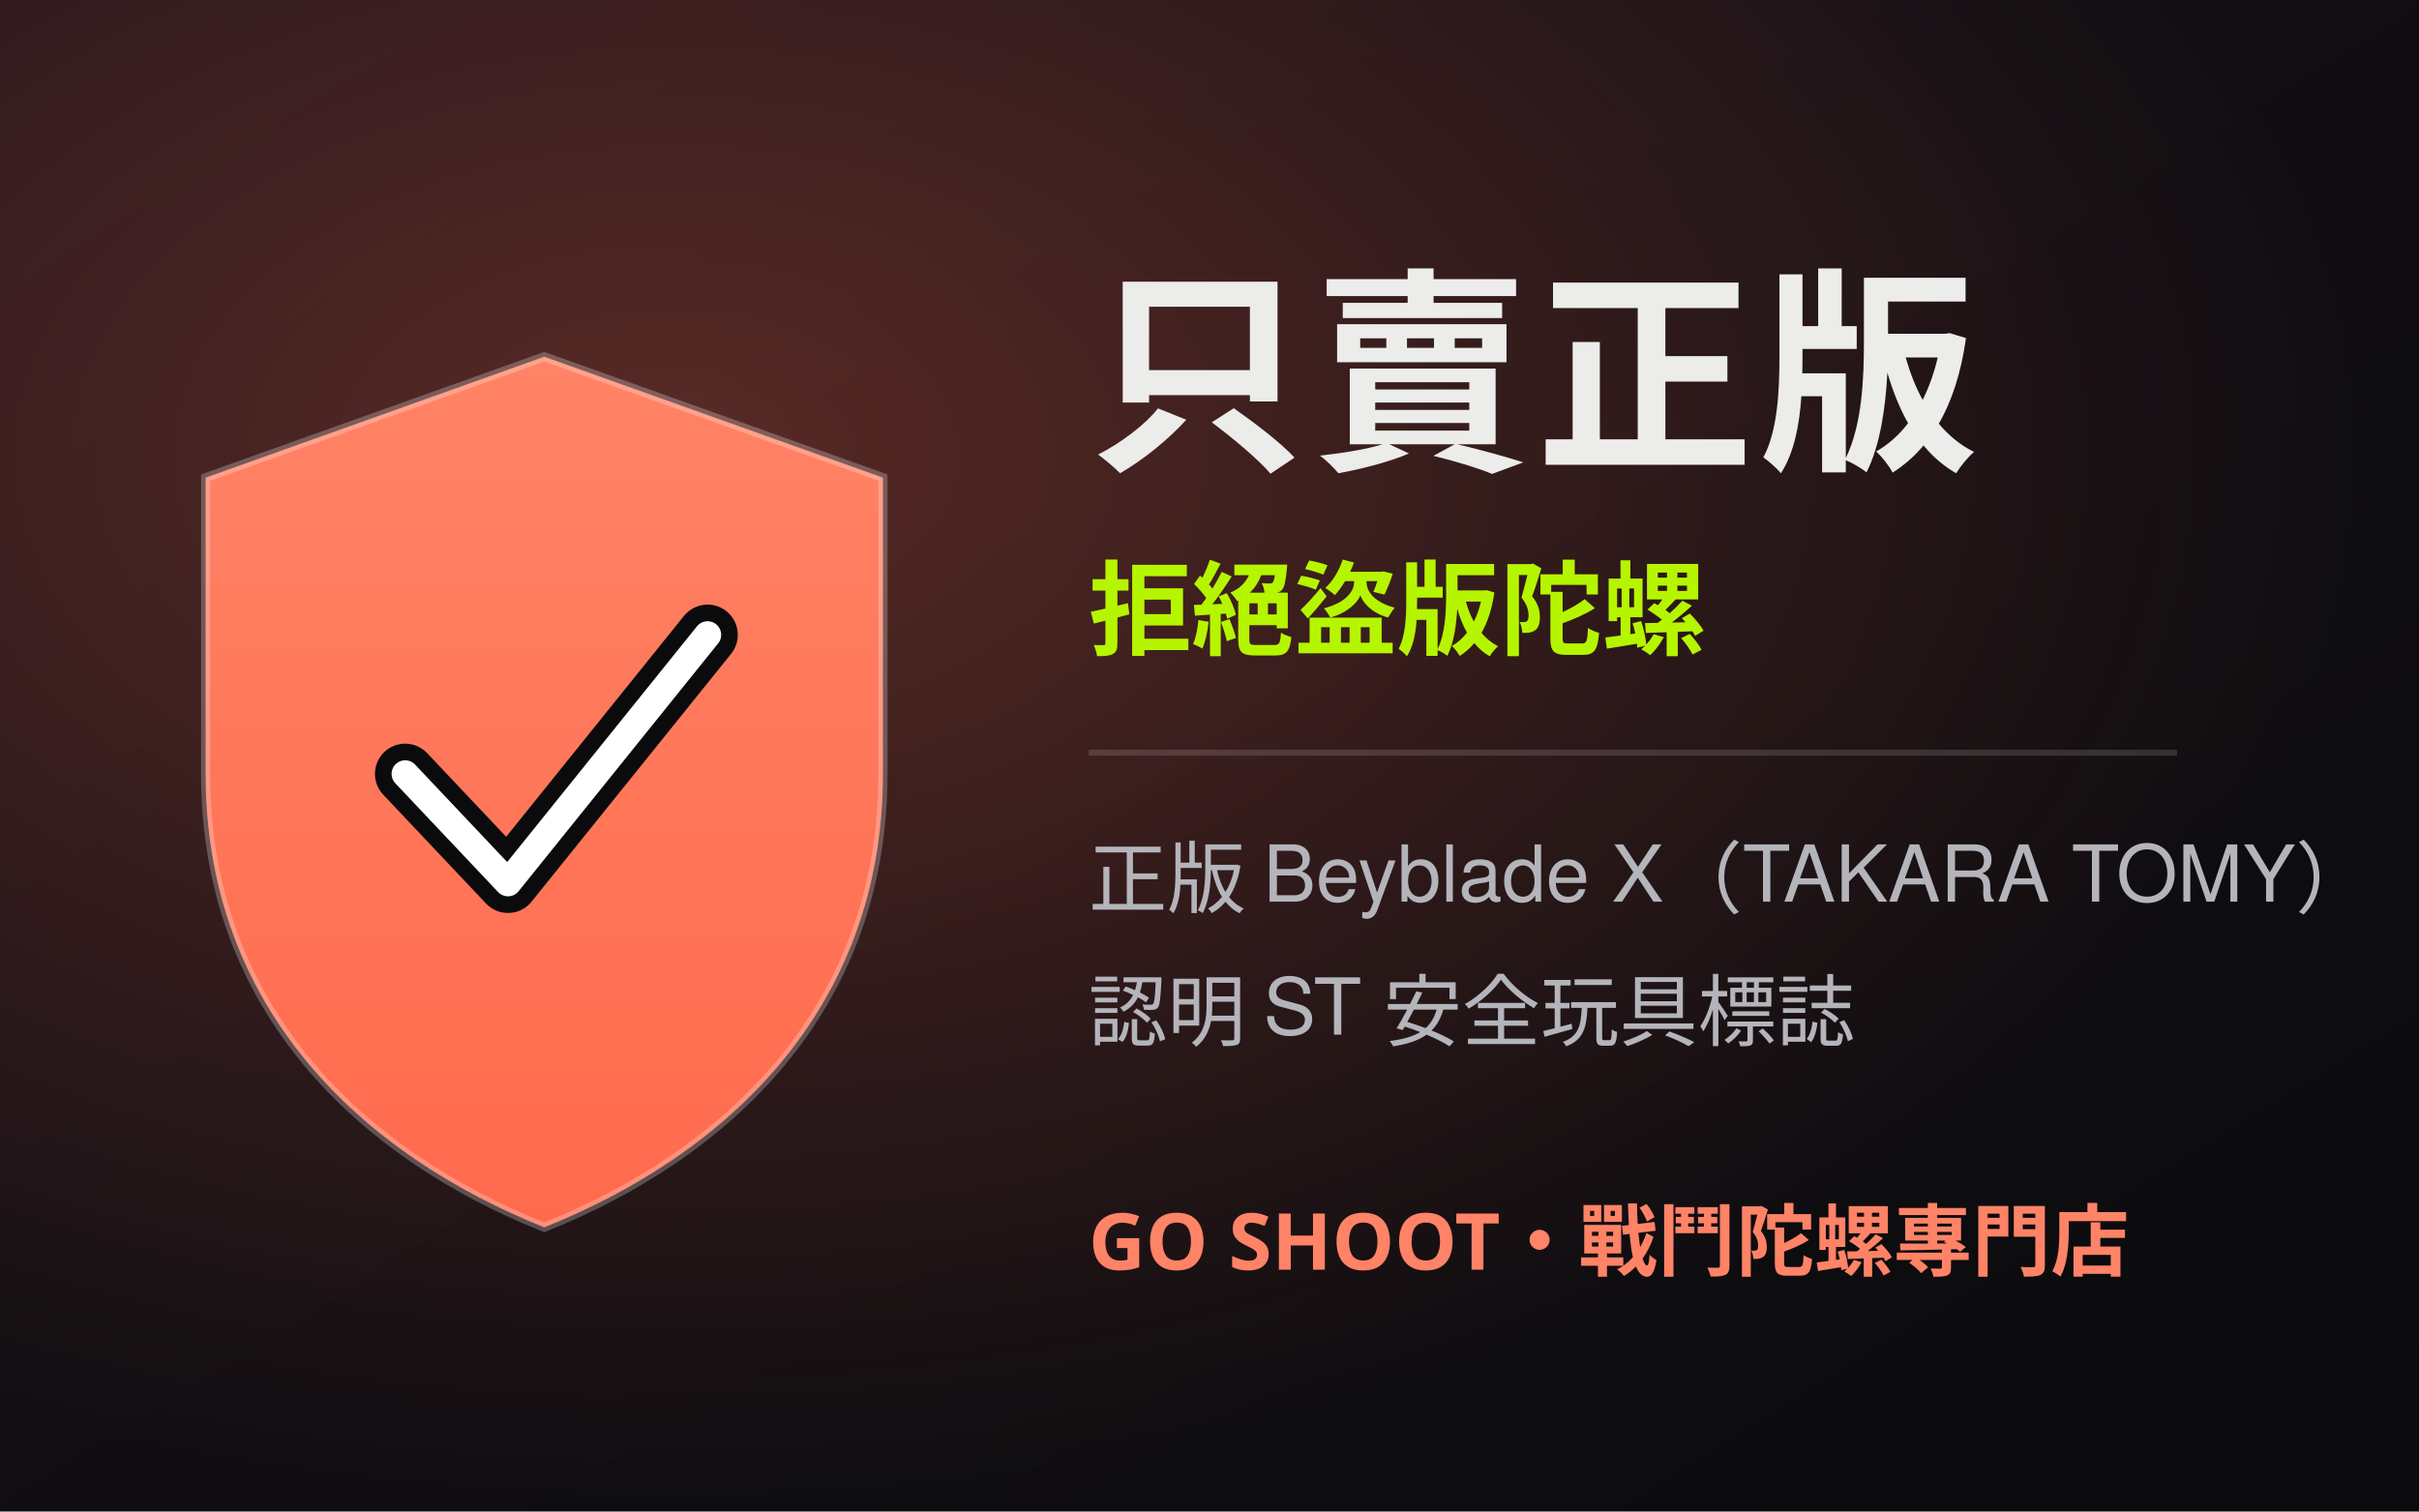
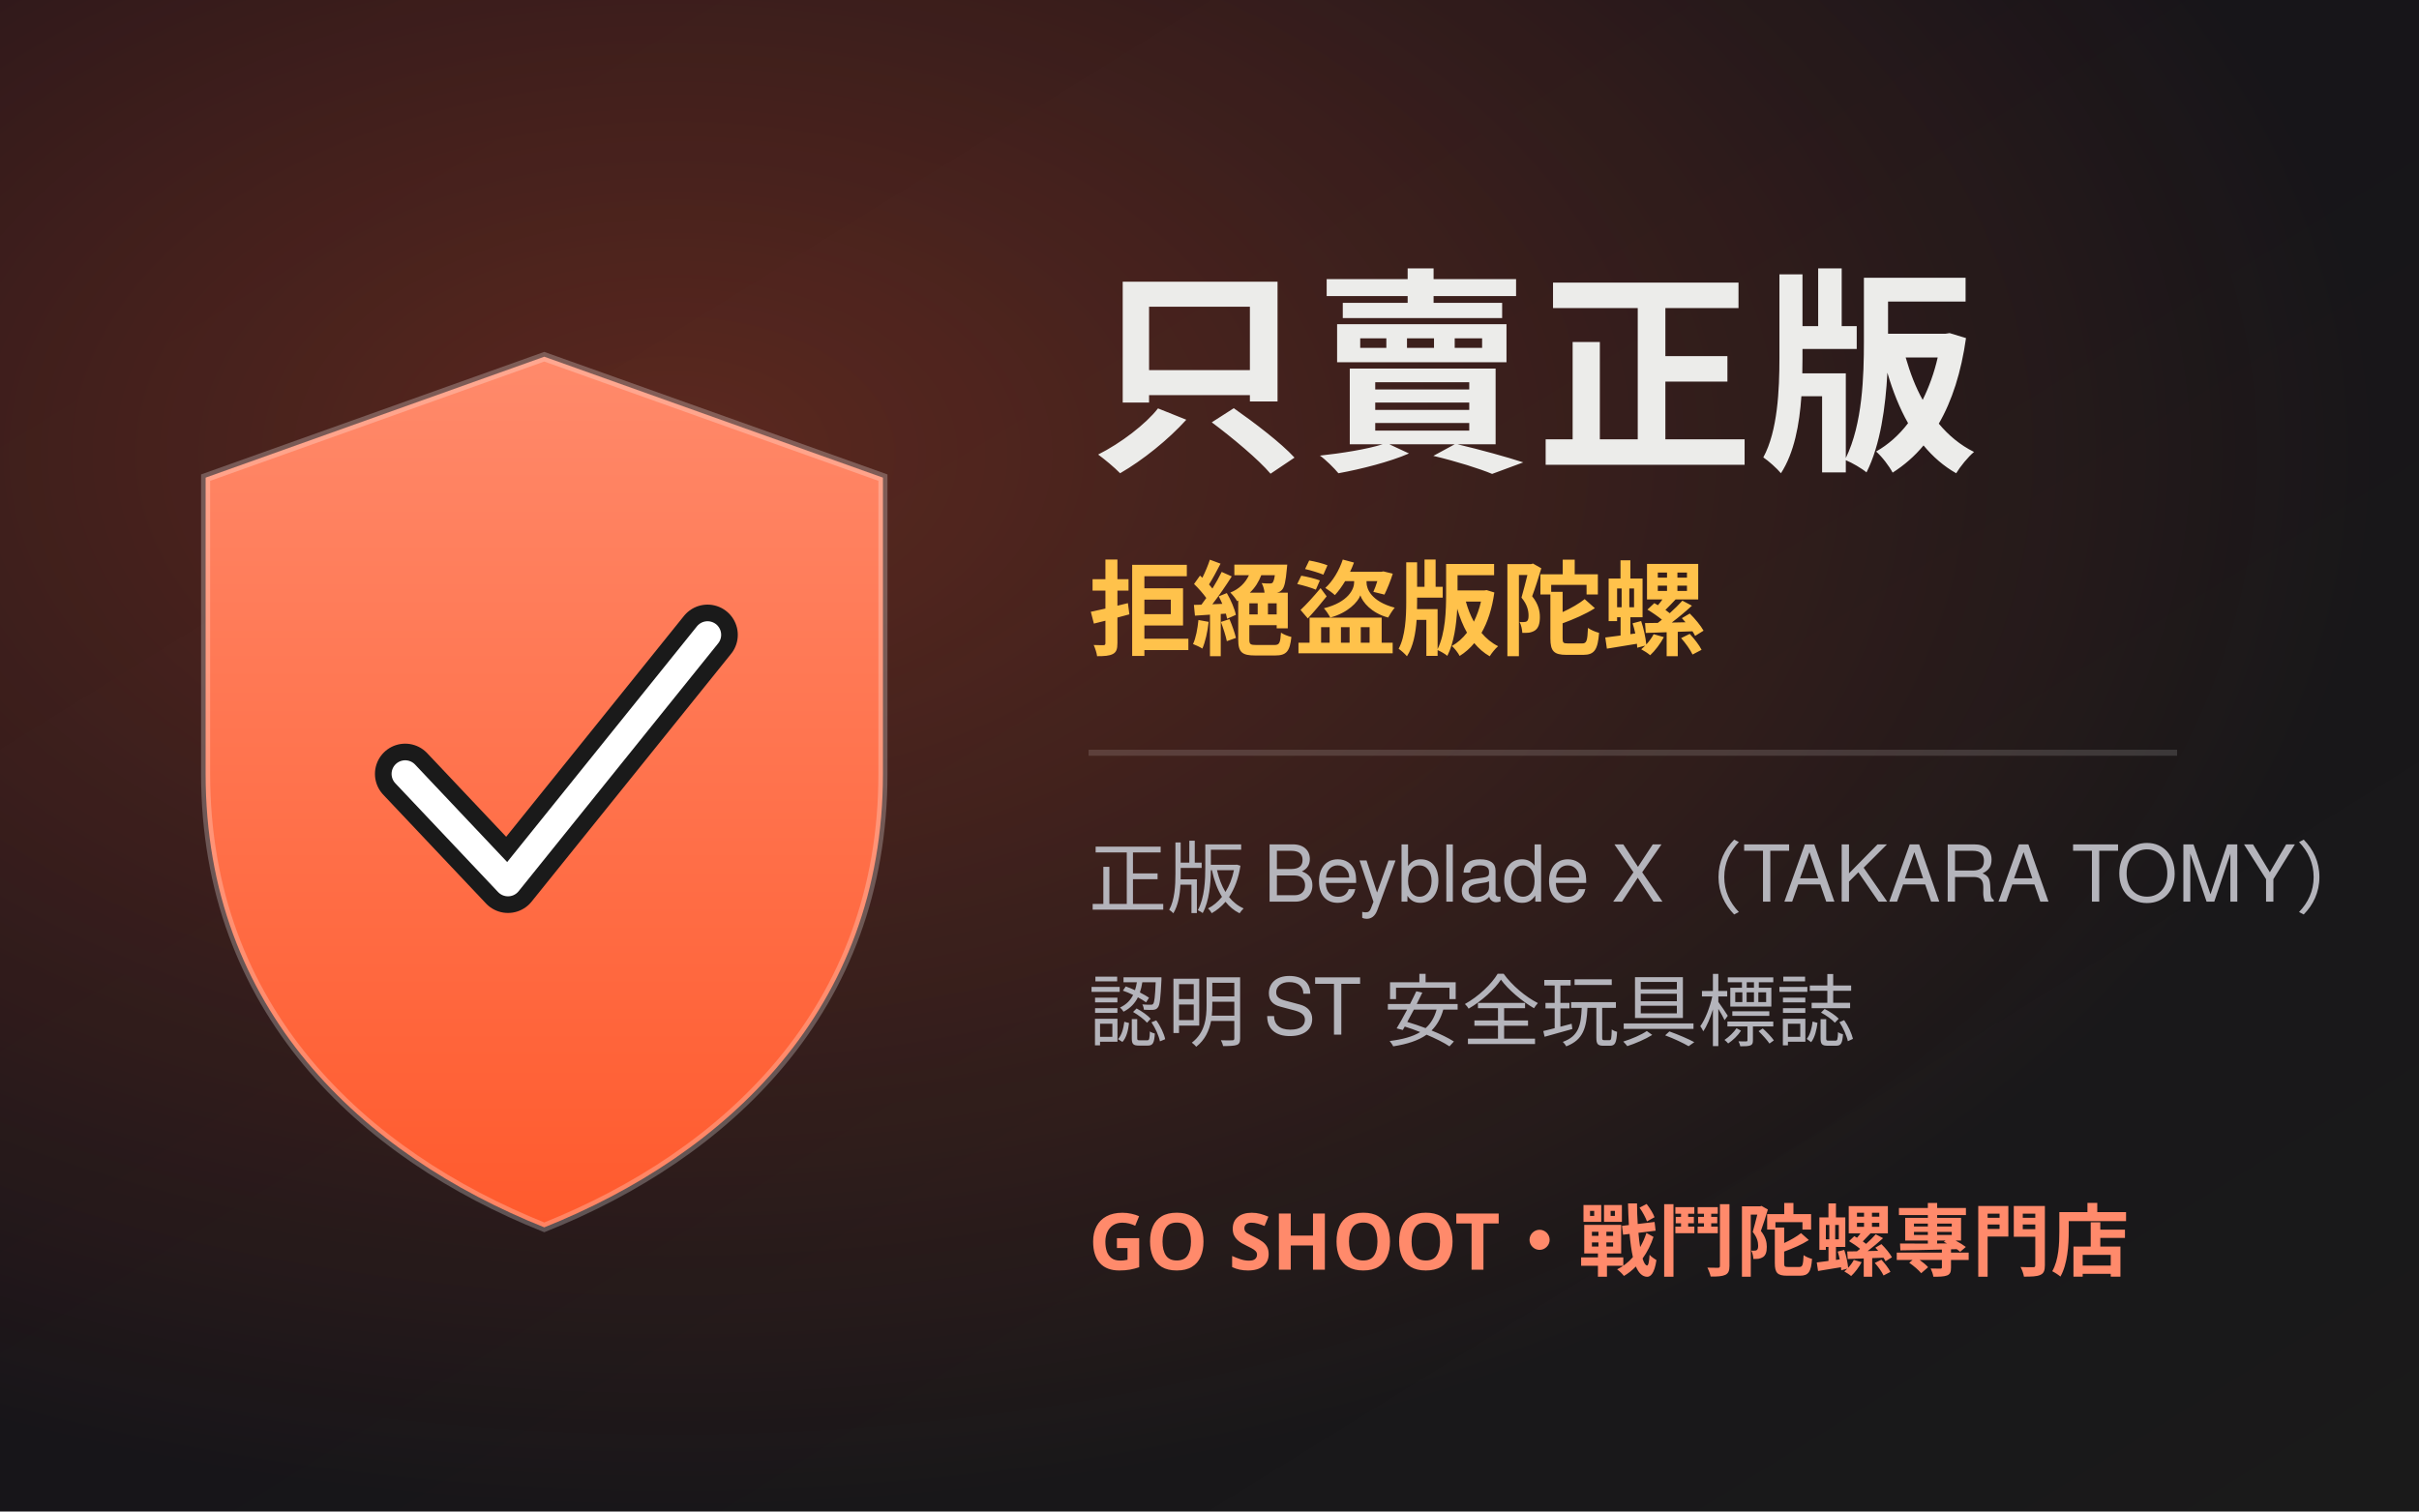
<svg xmlns="http://www.w3.org/2000/svg" viewBox="0 0 800 500" role="img" aria-label="Go Shoot 只賣正版 Beyblade X 戰鬥陀螺，拒絕盜版">
  <defs>
    <linearGradient id="bg" x1="0" y1="0" x2="1" y2="1">
      <stop offset="0" stop-color="#141018" />
-       <stop offset="1" stop-color="#0B0B0D" />
+       <stop offset="1" stop-color="#1A1A1A" />
    </linearGradient>
    <radialGradient id="glow" cx="0.28" cy="0.3" r="0.7">
-       <stop offset="0" stop-color="#FF6A4D" stop-opacity="0.30" />
-       <stop offset="1" stop-color="#FF6A4D" stop-opacity="0" />
+       <stop offset="0" stop-color="#FF5A2D" stop-opacity="0.30" />
+       <stop offset="1" stop-color="#FF5A2D" stop-opacity="0" />
    </radialGradient>
    <linearGradient id="shield" x1="0" y1="0" x2="0" y2="1">
-       <stop offset="0" stop-color="#FF8366" />
-       <stop offset="1" stop-color="#FF6A4D" />
+       <stop offset="0" stop-color="#FF8A6B" />
+       <stop offset="1" stop-color="#FF5A2D" />
    </linearGradient>
  </defs>
  <rect width="800" height="500" fill="url(#bg)" />
  <rect width="800" height="500" fill="url(#glow)" />
  <g transform="translate(180 250)">
    <path d="M0 -132 L112 -92 V6 C112 84 60 132 0 156 C-60 132 -112 84 -112 6 V-92 Z" fill="url(#shield)" />
    <path d="M0 -132 L112 -92 V6 C112 84 60 132 0 156 C-60 132 -112 84 -112 6 V-92 Z" fill="none" stroke="#ffffff" stroke-opacity="0.25" stroke-width="3" />
-     <path d="M-46 6 L-12 42 L54 -40" fill="none" stroke="#0B0B0D" stroke-width="20" stroke-linecap="round" stroke-linejoin="round" />
+     <path d="M-46 6 L-12 42 L54 -40" fill="none" stroke="#1A1A1A" stroke-width="20" stroke-linecap="round" stroke-linejoin="round" />
    <path d="M-46 6 L-12 42 L54 -40" fill="none" stroke="#ffffff" stroke-width="9" stroke-linecap="round" stroke-linejoin="round" />
  </g>
  <g font-family="'Noto Sans TC','PingFang TC','Helvetica Neue',sans-serif">
    <text x="360" y="150" fill="#ECECEA" font-size="72" font-weight="900" letter-spacing="2">只賣正版</text>
-     <text x="360" y="214" fill="#B6F500" font-size="34" font-weight="800">拒絕盜版陀螺</text>
+     <text x="360" y="214" fill="#FFC24B" font-size="34" font-weight="800">拒絕盜版陀螺</text>
    <rect x="360" y="248" width="360" height="2" fill="#ffffff" opacity="0.14" />
    <text x="360" y="300" fill="#B4B4BB" font-size="26" font-weight="500">正版 Beyblade X（TAKARA TOMY）</text>
    <text x="360" y="344" fill="#B4B4BB" font-size="26" font-weight="500">認明 ST 安全玩具標誌</text>
-     <text x="360" y="420" fill="#FF8366" font-size="26" font-weight="800" font-family="'Poppins','Noto Sans TC',sans-serif">GO SHOOT・戰鬥陀螺專門店</text>
+     <text x="360" y="420" fill="#FF8A6B" font-size="26" font-weight="800" font-family="'Poppins','Noto Sans TC',sans-serif">GO SHOOT・戰鬥陀螺專門店</text>
  </g>
</svg>
